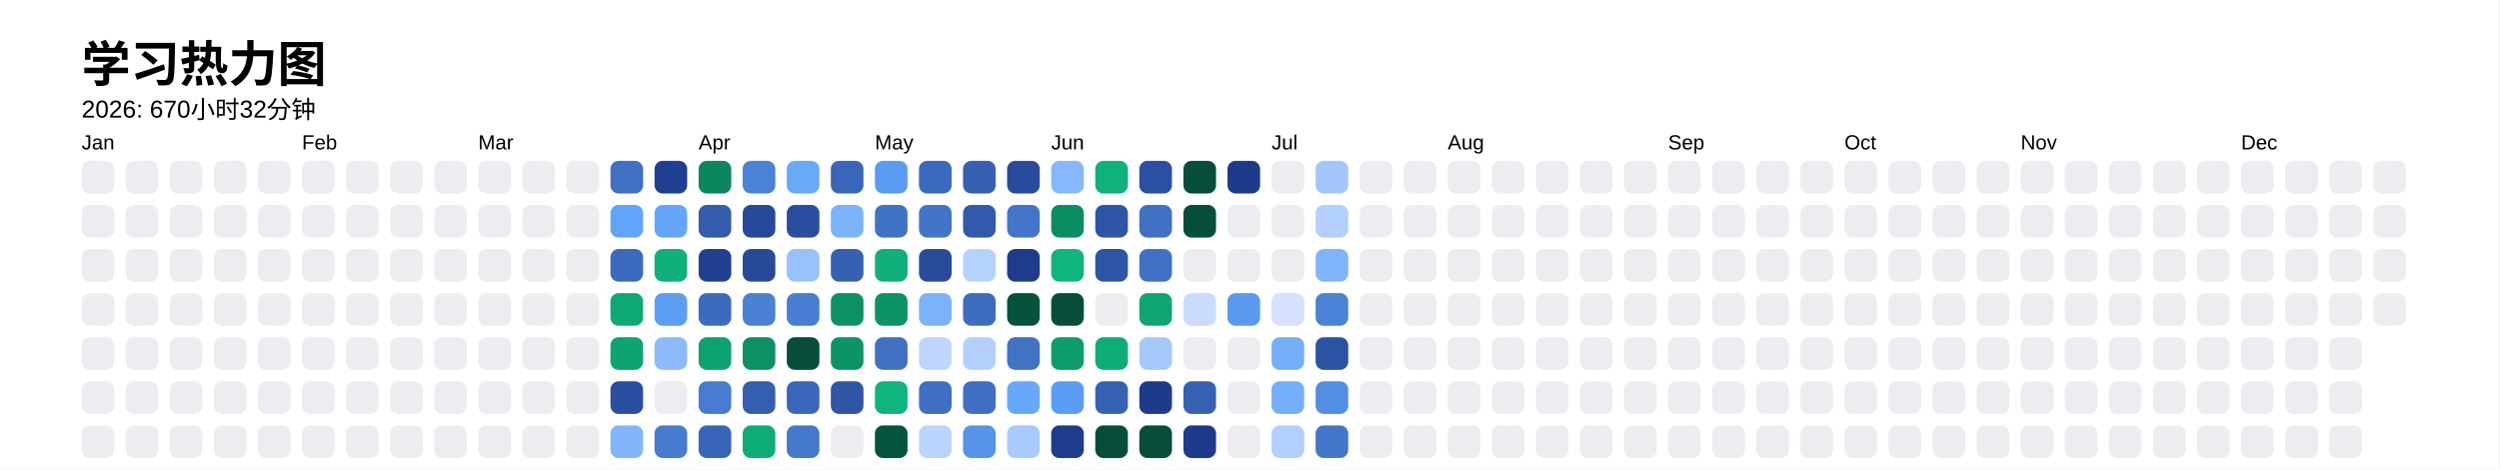
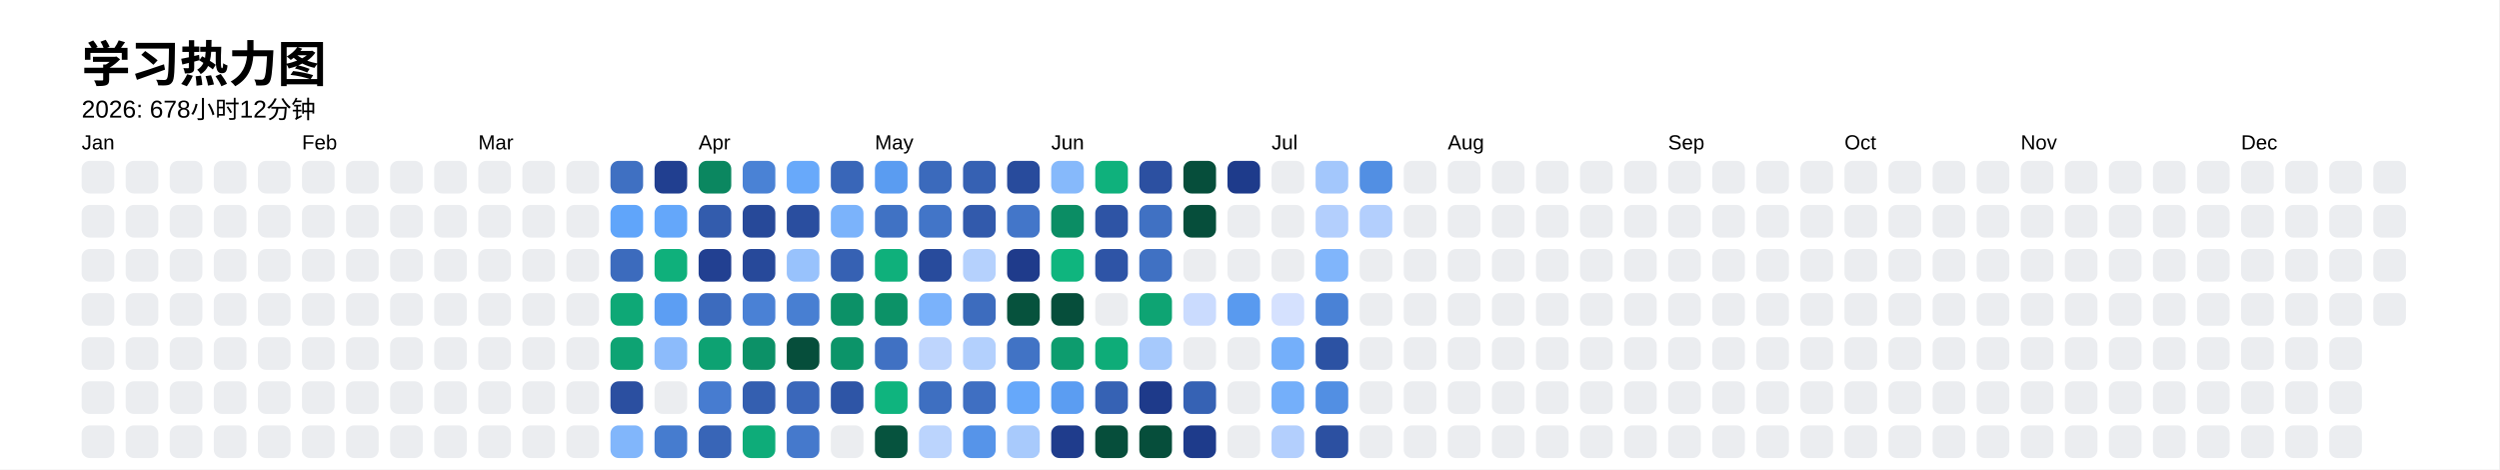
<svg xmlns="http://www.w3.org/2000/svg" style="background-color:white;" baseProfile="full" height="57.5mm" version="1.1" viewBox="0,0,306.2,57.5" width="306.2mm">
  <defs />
  <rect fill="#FFFFFF" height="57.5" width="306.2" x="0" y="0" />
  <text fill="#000000" style="font-size:6px; font-family:Arial; font-weight:bold;" x="10" y="10">学习热力图</text>
-   <text fill="#000000" style="font-size:3px; font-family:Arial;" x="10" y="14.4">2026: 670小时32分钟</text>
+   <text fill="#000000" style="font-size:3px; font-family:Arial;" x="10" y="14.4">2026: 678小时12分钟</text>
  <text fill="#000000" style="font-size:2.5px; font-family:Arial" x="10" y="18.3">Jan</text>
  <rect fill="#ebedf0" height="4" rx="1" ry="1" width="4" x="10" y="19.7" />
  <rect fill="#ebedf0" height="4" rx="1" ry="1" width="4" x="10" y="25.1" />
  <rect fill="#ebedf0" height="4" rx="1" ry="1" width="4" x="10" y="30.5" />
  <rect fill="#ebedf0" height="4" rx="1" ry="1" width="4" x="10" y="35.9" />
  <rect fill="#ebedf0" height="4" rx="1" ry="1" width="4" x="10" y="41.3" />
  <rect fill="#ebedf0" height="4" rx="1" ry="1" width="4" x="10" y="46.7" />
  <rect fill="#ebedf0" height="4" rx="1" ry="1" width="4" x="10" y="52.1" />
  <rect fill="#ebedf0" height="4" rx="1" ry="1" width="4" x="15.4" y="19.7" />
  <rect fill="#ebedf0" height="4" rx="1" ry="1" width="4" x="15.4" y="25.1" />
  <rect fill="#ebedf0" height="4" rx="1" ry="1" width="4" x="15.4" y="30.5" />
  <rect fill="#ebedf0" height="4" rx="1" ry="1" width="4" x="15.4" y="35.9" />
  <rect fill="#ebedf0" height="4" rx="1" ry="1" width="4" x="15.4" y="41.3" />
  <rect fill="#ebedf0" height="4" rx="1" ry="1" width="4" x="15.4" y="46.7" />
  <rect fill="#ebedf0" height="4" rx="1" ry="1" width="4" x="15.4" y="52.1" />
  <rect fill="#ebedf0" height="4" rx="1" ry="1" width="4" x="20.8" y="19.7" />
  <rect fill="#ebedf0" height="4" rx="1" ry="1" width="4" x="20.8" y="25.1" />
  <rect fill="#ebedf0" height="4" rx="1" ry="1" width="4" x="20.8" y="30.5" />
  <rect fill="#ebedf0" height="4" rx="1" ry="1" width="4" x="20.8" y="35.9" />
  <rect fill="#ebedf0" height="4" rx="1" ry="1" width="4" x="20.8" y="41.3" />
  <rect fill="#ebedf0" height="4" rx="1" ry="1" width="4" x="20.8" y="46.7" />
  <rect fill="#ebedf0" height="4" rx="1" ry="1" width="4" x="20.8" y="52.1" />
  <rect fill="#ebedf0" height="4" rx="1" ry="1" width="4" x="26.2" y="19.7" />
  <rect fill="#ebedf0" height="4" rx="1" ry="1" width="4" x="26.2" y="25.1" />
  <rect fill="#ebedf0" height="4" rx="1" ry="1" width="4" x="26.2" y="30.5" />
  <rect fill="#ebedf0" height="4" rx="1" ry="1" width="4" x="26.2" y="35.9" />
  <rect fill="#ebedf0" height="4" rx="1" ry="1" width="4" x="26.2" y="41.3" />
  <rect fill="#ebedf0" height="4" rx="1" ry="1" width="4" x="26.2" y="46.7" />
  <rect fill="#ebedf0" height="4" rx="1" ry="1" width="4" x="26.2" y="52.1" />
  <rect fill="#ebedf0" height="4" rx="1" ry="1" width="4" x="31.6" y="19.7" />
  <rect fill="#ebedf0" height="4" rx="1" ry="1" width="4" x="31.6" y="25.1" />
  <rect fill="#ebedf0" height="4" rx="1" ry="1" width="4" x="31.6" y="30.5" />
  <rect fill="#ebedf0" height="4" rx="1" ry="1" width="4" x="31.6" y="35.9" />
  <rect fill="#ebedf0" height="4" rx="1" ry="1" width="4" x="31.6" y="41.3" />
  <rect fill="#ebedf0" height="4" rx="1" ry="1" width="4" x="31.6" y="46.7" />
  <rect fill="#ebedf0" height="4" rx="1" ry="1" width="4" x="31.6" y="52.1" />
  <text fill="#000000" style="font-size:2.5px; font-family:Arial" x="37.0" y="18.3">Feb</text>
  <rect fill="#ebedf0" height="4" rx="1" ry="1" width="4" x="37.0" y="19.7" />
  <rect fill="#ebedf0" height="4" rx="1" ry="1" width="4" x="37.0" y="25.1" />
  <rect fill="#ebedf0" height="4" rx="1" ry="1" width="4" x="37.0" y="30.5" />
  <rect fill="#ebedf0" height="4" rx="1" ry="1" width="4" x="37.0" y="35.9" />
  <rect fill="#ebedf0" height="4" rx="1" ry="1" width="4" x="37.0" y="41.3" />
  <rect fill="#ebedf0" height="4" rx="1" ry="1" width="4" x="37.0" y="46.7" />
  <rect fill="#ebedf0" height="4" rx="1" ry="1" width="4" x="37.0" y="52.1" />
  <rect fill="#ebedf0" height="4" rx="1" ry="1" width="4" x="42.4" y="19.7" />
  <rect fill="#ebedf0" height="4" rx="1" ry="1" width="4" x="42.4" y="25.1" />
  <rect fill="#ebedf0" height="4" rx="1" ry="1" width="4" x="42.4" y="30.5" />
  <rect fill="#ebedf0" height="4" rx="1" ry="1" width="4" x="42.4" y="35.9" />
  <rect fill="#ebedf0" height="4" rx="1" ry="1" width="4" x="42.4" y="41.3" />
  <rect fill="#ebedf0" height="4" rx="1" ry="1" width="4" x="42.4" y="46.7" />
  <rect fill="#ebedf0" height="4" rx="1" ry="1" width="4" x="42.4" y="52.1" />
  <rect fill="#ebedf0" height="4" rx="1" ry="1" width="4" x="47.8" y="19.7" />
  <rect fill="#ebedf0" height="4" rx="1" ry="1" width="4" x="47.8" y="25.1" />
  <rect fill="#ebedf0" height="4" rx="1" ry="1" width="4" x="47.8" y="30.5" />
  <rect fill="#ebedf0" height="4" rx="1" ry="1" width="4" x="47.8" y="35.9" />
  <rect fill="#ebedf0" height="4" rx="1" ry="1" width="4" x="47.8" y="41.3" />
  <rect fill="#ebedf0" height="4" rx="1" ry="1" width="4" x="47.8" y="46.7" />
  <rect fill="#ebedf0" height="4" rx="1" ry="1" width="4" x="47.8" y="52.1" />
  <rect fill="#ebedf0" height="4" rx="1" ry="1" width="4" x="53.2" y="19.7" />
  <rect fill="#ebedf0" height="4" rx="1" ry="1" width="4" x="53.2" y="25.1" />
  <rect fill="#ebedf0" height="4" rx="1" ry="1" width="4" x="53.2" y="30.5" />
  <rect fill="#ebedf0" height="4" rx="1" ry="1" width="4" x="53.2" y="35.9" />
  <rect fill="#ebedf0" height="4" rx="1" ry="1" width="4" x="53.2" y="41.3" />
  <rect fill="#ebedf0" height="4" rx="1" ry="1" width="4" x="53.2" y="46.7" />
  <rect fill="#ebedf0" height="4" rx="1" ry="1" width="4" x="53.2" y="52.1" />
  <text fill="#000000" style="font-size:2.5px; font-family:Arial" x="58.6" y="18.3">Mar</text>
  <rect fill="#ebedf0" height="4" rx="1" ry="1" width="4" x="58.6" y="19.7" />
  <rect fill="#ebedf0" height="4" rx="1" ry="1" width="4" x="58.6" y="25.1" />
  <rect fill="#ebedf0" height="4" rx="1" ry="1" width="4" x="58.6" y="30.5" />
  <rect fill="#ebedf0" height="4" rx="1" ry="1" width="4" x="58.6" y="35.9" />
  <rect fill="#ebedf0" height="4" rx="1" ry="1" width="4" x="58.6" y="41.3" />
  <rect fill="#ebedf0" height="4" rx="1" ry="1" width="4" x="58.6" y="46.7" />
  <rect fill="#ebedf0" height="4" rx="1" ry="1" width="4" x="58.6" y="52.1" />
  <rect fill="#ebedf0" height="4" rx="1" ry="1" width="4" x="64" y="19.7" />
  <rect fill="#ebedf0" height="4" rx="1" ry="1" width="4" x="64" y="25.1" />
  <rect fill="#ebedf0" height="4" rx="1" ry="1" width="4" x="64" y="30.5" />
  <rect fill="#ebedf0" height="4" rx="1" ry="1" width="4" x="64" y="35.9" />
  <rect fill="#ebedf0" height="4" rx="1" ry="1" width="4" x="64" y="41.3" />
  <rect fill="#ebedf0" height="4" rx="1" ry="1" width="4" x="64" y="46.7" />
  <rect fill="#ebedf0" height="4" rx="1" ry="1" width="4" x="64" y="52.1" />
  <rect fill="#ebedf0" height="4" rx="1" ry="1" width="4" x="69.4" y="19.7" />
  <rect fill="#ebedf0" height="4" rx="1" ry="1" width="4" x="69.4" y="25.1" />
  <rect fill="#ebedf0" height="4" rx="1" ry="1" width="4" x="69.4" y="30.5" />
  <rect fill="#ebedf0" height="4" rx="1" ry="1" width="4" x="69.4" y="35.9" />
  <rect fill="#ebedf0" height="4" rx="1" ry="1" width="4" x="69.4" y="41.3" />
  <rect fill="#ebedf0" height="4" rx="1" ry="1" width="4" x="69.4" y="46.7" />
  <rect fill="#ebedf0" height="4" rx="1" ry="1" width="4" x="69.4" y="52.1" />
  <rect fill="#3f70c2" height="4" rx="1" ry="1" width="4" x="74.8" y="19.7" />
  <rect fill="#60a5fa" height="4" rx="1" ry="1" width="4" x="74.8" y="25.1" />
  <rect fill="#3c6bbd" height="4" rx="1" ry="1" width="4" x="74.8" y="30.5" />
  <rect fill="#0ea876" height="4" rx="1" ry="1" width="4" x="74.8" y="35.9" />
  <rect fill="#0ea373" height="4" rx="1" ry="1" width="4" x="74.8" y="41.3" />
  <rect fill="#2b4fa0" height="4" rx="1" ry="1" width="4" x="74.8" y="46.7" />
  <rect fill="#81b6fb" height="4" rx="1" ry="1" width="4" x="74.8" y="52.1" />
  <rect fill="#213f90" height="4" rx="1" ry="1" width="4" x="80.2" y="19.7" />
  <rect fill="#64a7fa" height="4" rx="1" ry="1" width="4" x="80.2" y="25.1" />
  <rect fill="#0fb07b" height="4" rx="1" ry="1" width="4" x="80.2" y="30.5" />
  <rect fill="#5c9ef3" height="4" rx="1" ry="1" width="4" x="80.2" y="35.9" />
  <rect fill="#8cbbfb" height="4" rx="1" ry="1" width="4" x="80.2" y="41.3" />
  <rect fill="#ebedf0" height="4" rx="1" ry="1" width="4" x="80.2" y="46.7" />
  <rect fill="#467ccf" height="4" rx="1" ry="1" width="4" x="80.2" y="52.1" />
  <text fill="#000000" style="font-size:2.5px; font-family:Arial" x="85.6" y="18.3">Apr</text>
  <rect fill="#0b8760" height="4" rx="1" ry="1" width="4" x="85.6" y="19.7" />
  <rect fill="#335cad" height="4" rx="1" ry="1" width="4" x="85.6" y="25.1" />
  <rect fill="#224091" height="4" rx="1" ry="1" width="4" x="85.6" y="30.5" />
  <rect fill="#3c6bbe" height="4" rx="1" ry="1" width="4" x="85.6" y="35.9" />
  <rect fill="#0da272" height="4" rx="1" ry="1" width="4" x="85.6" y="41.3" />
  <rect fill="#477cd0" height="4" rx="1" ry="1" width="4" x="85.6" y="46.7" />
  <rect fill="#3865b7" height="4" rx="1" ry="1" width="4" x="85.6" y="52.1" />
  <rect fill="#4a82d5" height="4" rx="1" ry="1" width="4" x="91" y="19.7" />
  <rect fill="#274999" height="4" rx="1" ry="1" width="4" x="91" y="25.1" />
  <rect fill="#27499a" height="4" rx="1" ry="1" width="4" x="91" y="30.5" />
  <rect fill="#4a81d5" height="4" rx="1" ry="1" width="4" x="91" y="35.9" />
  <rect fill="#0c9167" height="4" rx="1" ry="1" width="4" x="91" y="41.3" />
  <rect fill="#345fb0" height="4" rx="1" ry="1" width="4" x="91" y="46.7" />
  <rect fill="#0eac79" height="4" rx="1" ry="1" width="4" x="91" y="52.1" />
  <rect fill="#68a9fa" height="4" rx="1" ry="1" width="4" x="96.4" y="19.7" />
  <rect fill="#2a4e9f" height="4" rx="1" ry="1" width="4" x="96.4" y="25.1" />
  <rect fill="#98c2fc" height="4" rx="1" ry="1" width="4" x="96.4" y="30.5" />
  <rect fill="#487fd2" height="4" rx="1" ry="1" width="4" x="96.4" y="35.9" />
  <rect fill="#064e3b" height="4" rx="1" ry="1" width="4" x="96.4" y="41.3" />
  <rect fill="#3a67ba" height="4" rx="1" ry="1" width="4" x="96.4" y="46.7" />
  <rect fill="#4579cc" height="4" rx="1" ry="1" width="4" x="96.4" y="52.1" />
  <rect fill="#3966b8" height="4" rx="1" ry="1" width="4" x="101.8" y="19.7" />
  <rect fill="#7bb3fb" height="4" rx="1" ry="1" width="4" x="101.8" y="25.1" />
  <rect fill="#3661b3" height="4" rx="1" ry="1" width="4" x="101.8" y="30.5" />
  <rect fill="#0c9167" height="4" rx="1" ry="1" width="4" x="101.8" y="35.9" />
  <rect fill="#0c9469" height="4" rx="1" ry="1" width="4" x="101.8" y="41.3" />
  <rect fill="#2e55a6" height="4" rx="1" ry="1" width="4" x="101.8" y="46.7" />
  <rect fill="#ebedf0" height="4" rx="1" ry="1" width="4" x="101.8" y="52.1" />
  <text fill="#000000" style="font-size:2.5px; font-family:Arial" x="107.2" y="18.3">May</text>
  <rect fill="#5a9cf1" height="4" rx="1" ry="1" width="4" x="107.2" y="19.7" />
  <rect fill="#4072c4" height="4" rx="1" ry="1" width="4" x="107.2" y="25.1" />
  <rect fill="#0fb07b" height="4" rx="1" ry="1" width="4" x="107.2" y="30.5" />
  <rect fill="#0c9267" height="4" rx="1" ry="1" width="4" x="107.2" y="35.9" />
  <rect fill="#4071c3" height="4" rx="1" ry="1" width="4" x="107.2" y="41.3" />
  <rect fill="#0fb47e" height="4" rx="1" ry="1" width="4" x="107.2" y="46.7" />
  <rect fill="#06533e" height="4" rx="1" ry="1" width="4" x="107.2" y="52.1" />
  <rect fill="#3b6abc" height="4" rx="1" ry="1" width="4" x="112.6" y="19.7" />
  <rect fill="#4275c8" height="4" rx="1" ry="1" width="4" x="112.6" y="25.1" />
  <rect fill="#284b9c" height="4" rx="1" ry="1" width="4" x="112.6" y="30.5" />
  <rect fill="#7ab2fb" height="4" rx="1" ry="1" width="4" x="112.6" y="35.9" />
  <rect fill="#bed5fd" height="4" rx="1" ry="1" width="4" x="112.6" y="41.3" />
  <rect fill="#3e6fc1" height="4" rx="1" ry="1" width="4" x="112.6" y="46.7" />
  <rect fill="#bbd4fd" height="4" rx="1" ry="1" width="4" x="112.6" y="52.1" />
  <rect fill="#3661b3" height="4" rx="1" ry="1" width="4" x="118" y="19.7" />
  <rect fill="#325aac" height="4" rx="1" ry="1" width="4" x="118" y="25.1" />
  <rect fill="#b5d1fd" height="4" rx="1" ry="1" width="4" x="118" y="30.5" />
  <rect fill="#3d6cbe" height="4" rx="1" ry="1" width="4" x="118" y="35.9" />
  <rect fill="#b3d0fd" height="4" rx="1" ry="1" width="4" x="118" y="41.3" />
  <rect fill="#3f6fc2" height="4" rx="1" ry="1" width="4" x="118" y="46.7" />
  <rect fill="#5694e9" height="4" rx="1" ry="1" width="4" x="118" y="52.1" />
  <rect fill="#284b9c" height="4" rx="1" ry="1" width="4" x="123.4" y="19.7" />
  <rect fill="#4376c9" height="4" rx="1" ry="1" width="4" x="123.4" y="25.1" />
  <rect fill="#1f3b8b" height="4" rx="1" ry="1" width="4" x="123.4" y="30.5" />
  <rect fill="#06523d" height="4" rx="1" ry="1" width="4" x="123.4" y="35.9" />
  <rect fill="#4173c5" height="4" rx="1" ry="1" width="4" x="123.4" y="41.3" />
  <rect fill="#66a8fa" height="4" rx="1" ry="1" width="4" x="123.4" y="46.7" />
  <rect fill="#a8cafc" height="4" rx="1" ry="1" width="4" x="123.4" y="52.1" />
  <text fill="#000000" style="font-size:2.5px; font-family:Arial" x="128.8" y="18.3">Jun</text>
  <rect fill="#86b9fb" height="4" rx="1" ry="1" width="4" x="128.8" y="19.7" />
  <rect fill="#0b8d64" height="4" rx="1" ry="1" width="4" x="128.8" y="25.1" />
  <rect fill="#0fb57e" height="4" rx="1" ry="1" width="4" x="128.8" y="30.5" />
  <rect fill="#064e3b" height="4" rx="1" ry="1" width="4" x="128.8" y="35.9" />
  <rect fill="#0d9c6e" height="4" rx="1" ry="1" width="4" x="128.8" y="41.3" />
  <rect fill="#5b9df2" height="4" rx="1" ry="1" width="4" x="128.8" y="46.7" />
  <rect fill="#1f3c8c" height="4" rx="1" ry="1" width="4" x="128.8" y="52.1" />
  <rect fill="#0fb17c" height="4" rx="1" ry="1" width="4" x="134.2" y="19.7" />
  <rect fill="#2e54a5" height="4" rx="1" ry="1" width="4" x="134.2" y="25.1" />
  <rect fill="#2e54a6" height="4" rx="1" ry="1" width="4" x="134.2" y="30.5" />
  <rect fill="#ebedf0" height="4" rx="1" ry="1" width="4" x="134.2" y="35.9" />
  <rect fill="#0eac78" height="4" rx="1" ry="1" width="4" x="134.2" y="41.3" />
  <rect fill="#3662b4" height="4" rx="1" ry="1" width="4" x="134.2" y="46.7" />
  <rect fill="#064e3b" height="4" rx="1" ry="1" width="4" x="134.2" y="52.1" />
  <rect fill="#2c50a1" height="4" rx="1" ry="1" width="4" x="139.6" y="19.7" />
  <rect fill="#4071c3" height="4" rx="1" ry="1" width="4" x="139.6" y="25.1" />
  <rect fill="#4071c3" height="4" rx="1" ry="1" width="4" x="139.6" y="30.5" />
  <rect fill="#0ea473" height="4" rx="1" ry="1" width="4" x="139.6" y="35.9" />
  <rect fill="#a6c9fc" height="4" rx="1" ry="1" width="4" x="139.6" y="41.3" />
  <rect fill="#1e3a8a" height="4" rx="1" ry="1" width="4" x="139.6" y="46.7" />
  <rect fill="#064e3b" height="4" rx="1" ry="1" width="4" x="139.6" y="52.1" />
  <rect fill="#064e3b" height="4" rx="1" ry="1" width="4" x="145" y="19.7" />
  <rect fill="#064e3b" height="4" rx="1" ry="1" width="4" x="145" y="25.1" />
  <rect fill="#ebedf0" height="4" rx="1" ry="1" width="4" x="145" y="30.5" />
  <rect fill="#cadbfe" height="4" rx="1" ry="1" width="4" x="145" y="35.9" />
  <rect fill="#ebedf0" height="4" rx="1" ry="1" width="4" x="145" y="41.3" />
  <rect fill="#3662b4" height="4" rx="1" ry="1" width="4" x="145" y="46.7" />
  <rect fill="#1e3b8b" height="4" rx="1" ry="1" width="4" x="145" y="52.1" />
  <rect fill="#1e3b8b" height="4" rx="1" ry="1" width="4" x="150.4" y="19.7" />
  <rect fill="#ebedf0" height="4" rx="1" ry="1" width="4" x="150.4" y="25.1" />
  <rect fill="#ebedf0" height="4" rx="1" ry="1" width="4" x="150.4" y="30.5" />
  <rect fill="#599aef" height="4" rx="1" ry="1" width="4" x="150.4" y="35.9" />
  <rect fill="#ebedf0" height="4" rx="1" ry="1" width="4" x="150.4" y="41.3" />
  <rect fill="#ebedf0" height="4" rx="1" ry="1" width="4" x="150.4" y="46.7" />
  <rect fill="#ebedf0" height="4" rx="1" ry="1" width="4" x="150.4" y="52.1" />
  <text fill="#000000" style="font-size:2.5px; font-family:Arial" x="155.8" y="18.3">Jul</text>
  <rect fill="#ebedf0" height="4" rx="1" ry="1" width="4" x="155.8" y="19.7" />
  <rect fill="#ebedf0" height="4" rx="1" ry="1" width="4" x="155.8" y="25.1" />
  <rect fill="#ebedf0" height="4" rx="1" ry="1" width="4" x="155.8" y="30.5" />
  <rect fill="#d5e1fe" height="4" rx="1" ry="1" width="4" x="155.8" y="35.9" />
  <rect fill="#74affa" height="4" rx="1" ry="1" width="4" x="155.8" y="41.3" />
  <rect fill="#74affa" height="4" rx="1" ry="1" width="4" x="155.8" y="46.7" />
  <rect fill="#b3cffd" height="4" rx="1" ry="1" width="4" x="155.8" y="52.1" />
  <rect fill="#a3c7fc" height="4" rx="1" ry="1" width="4" x="161.2" y="19.7" />
  <rect fill="#b3cffd" height="4" rx="1" ry="1" width="4" x="161.2" y="25.1" />
  <rect fill="#80b5fb" height="4" rx="1" ry="1" width="4" x="161.2" y="30.5" />
  <rect fill="#4a82d6" height="4" rx="1" ry="1" width="4" x="161.2" y="35.9" />
  <rect fill="#2c52a3" height="4" rx="1" ry="1" width="4" x="161.2" y="41.3" />
  <rect fill="#528fe3" height="4" rx="1" ry="1" width="4" x="161.2" y="46.7" />
-   <rect fill="#4377ca" height="4" rx="1" ry="1" width="4" x="161.2" y="52.1" />
-   <rect fill="#ebedf0" height="4" rx="1" ry="1" width="4" x="166.6" y="19.7" />
-   <rect fill="#ebedf0" height="4" rx="1" ry="1" width="4" x="166.6" y="25.1" />
+   <rect fill="#2c50a1" height="4" rx="1" ry="1" width="4" x="161.2" y="52.1" />
+   <rect fill="#528fe3" height="4" rx="1" ry="1" width="4" x="166.6" y="19.7" />
+   <rect fill="#b3cffd" height="4" rx="1" ry="1" width="4" x="166.6" y="25.1" />
  <rect fill="#ebedf0" height="4" rx="1" ry="1" width="4" x="166.6" y="30.5" />
  <rect fill="#ebedf0" height="4" rx="1" ry="1" width="4" x="166.6" y="35.9" />
  <rect fill="#ebedf0" height="4" rx="1" ry="1" width="4" x="166.6" y="41.3" />
  <rect fill="#ebedf0" height="4" rx="1" ry="1" width="4" x="166.6" y="46.7" />
  <rect fill="#ebedf0" height="4" rx="1" ry="1" width="4" x="166.6" y="52.1" />
  <rect fill="#ebedf0" height="4" rx="1" ry="1" width="4" x="172" y="19.7" />
  <rect fill="#ebedf0" height="4" rx="1" ry="1" width="4" x="172" y="25.1" />
  <rect fill="#ebedf0" height="4" rx="1" ry="1" width="4" x="172" y="30.5" />
  <rect fill="#ebedf0" height="4" rx="1" ry="1" width="4" x="172" y="35.9" />
  <rect fill="#ebedf0" height="4" rx="1" ry="1" width="4" x="172" y="41.3" />
  <rect fill="#ebedf0" height="4" rx="1" ry="1" width="4" x="172" y="46.7" />
  <rect fill="#ebedf0" height="4" rx="1" ry="1" width="4" x="172" y="52.1" />
  <text fill="#000000" style="font-size:2.5px; font-family:Arial" x="177.4" y="18.3">Aug</text>
  <rect fill="#ebedf0" height="4" rx="1" ry="1" width="4" x="177.4" y="19.7" />
  <rect fill="#ebedf0" height="4" rx="1" ry="1" width="4" x="177.4" y="25.1" />
  <rect fill="#ebedf0" height="4" rx="1" ry="1" width="4" x="177.4" y="30.5" />
  <rect fill="#ebedf0" height="4" rx="1" ry="1" width="4" x="177.4" y="35.9" />
  <rect fill="#ebedf0" height="4" rx="1" ry="1" width="4" x="177.4" y="41.3" />
  <rect fill="#ebedf0" height="4" rx="1" ry="1" width="4" x="177.4" y="46.7" />
  <rect fill="#ebedf0" height="4" rx="1" ry="1" width="4" x="177.4" y="52.1" />
  <rect fill="#ebedf0" height="4" rx="1" ry="1" width="4" x="182.8" y="19.7" />
  <rect fill="#ebedf0" height="4" rx="1" ry="1" width="4" x="182.8" y="25.1" />
  <rect fill="#ebedf0" height="4" rx="1" ry="1" width="4" x="182.8" y="30.5" />
  <rect fill="#ebedf0" height="4" rx="1" ry="1" width="4" x="182.8" y="35.9" />
  <rect fill="#ebedf0" height="4" rx="1" ry="1" width="4" x="182.8" y="41.3" />
  <rect fill="#ebedf0" height="4" rx="1" ry="1" width="4" x="182.8" y="46.7" />
  <rect fill="#ebedf0" height="4" rx="1" ry="1" width="4" x="182.8" y="52.1" />
  <rect fill="#ebedf0" height="4" rx="1" ry="1" width="4" x="188.2" y="19.7" />
  <rect fill="#ebedf0" height="4" rx="1" ry="1" width="4" x="188.2" y="25.1" />
  <rect fill="#ebedf0" height="4" rx="1" ry="1" width="4" x="188.2" y="30.5" />
  <rect fill="#ebedf0" height="4" rx="1" ry="1" width="4" x="188.2" y="35.9" />
  <rect fill="#ebedf0" height="4" rx="1" ry="1" width="4" x="188.2" y="41.3" />
  <rect fill="#ebedf0" height="4" rx="1" ry="1" width="4" x="188.2" y="46.7" />
  <rect fill="#ebedf0" height="4" rx="1" ry="1" width="4" x="188.2" y="52.1" />
  <rect fill="#ebedf0" height="4" rx="1" ry="1" width="4" x="193.6" y="19.7" />
  <rect fill="#ebedf0" height="4" rx="1" ry="1" width="4" x="193.6" y="25.1" />
  <rect fill="#ebedf0" height="4" rx="1" ry="1" width="4" x="193.6" y="30.5" />
  <rect fill="#ebedf0" height="4" rx="1" ry="1" width="4" x="193.6" y="35.9" />
  <rect fill="#ebedf0" height="4" rx="1" ry="1" width="4" x="193.6" y="41.3" />
  <rect fill="#ebedf0" height="4" rx="1" ry="1" width="4" x="193.6" y="46.7" />
  <rect fill="#ebedf0" height="4" rx="1" ry="1" width="4" x="193.6" y="52.1" />
  <rect fill="#ebedf0" height="4" rx="1" ry="1" width="4" x="199" y="19.7" />
  <rect fill="#ebedf0" height="4" rx="1" ry="1" width="4" x="199" y="25.1" />
  <rect fill="#ebedf0" height="4" rx="1" ry="1" width="4" x="199" y="30.5" />
  <rect fill="#ebedf0" height="4" rx="1" ry="1" width="4" x="199" y="35.9" />
  <rect fill="#ebedf0" height="4" rx="1" ry="1" width="4" x="199" y="41.3" />
  <rect fill="#ebedf0" height="4" rx="1" ry="1" width="4" x="199" y="46.7" />
  <rect fill="#ebedf0" height="4" rx="1" ry="1" width="4" x="199" y="52.1" />
  <text fill="#000000" style="font-size:2.5px; font-family:Arial" x="204.4" y="18.3">Sep</text>
  <rect fill="#ebedf0" height="4" rx="1" ry="1" width="4" x="204.4" y="19.7" />
  <rect fill="#ebedf0" height="4" rx="1" ry="1" width="4" x="204.4" y="25.1" />
  <rect fill="#ebedf0" height="4" rx="1" ry="1" width="4" x="204.4" y="30.5" />
  <rect fill="#ebedf0" height="4" rx="1" ry="1" width="4" x="204.4" y="35.9" />
  <rect fill="#ebedf0" height="4" rx="1" ry="1" width="4" x="204.4" y="41.3" />
  <rect fill="#ebedf0" height="4" rx="1" ry="1" width="4" x="204.4" y="46.7" />
  <rect fill="#ebedf0" height="4" rx="1" ry="1" width="4" x="204.4" y="52.1" />
  <rect fill="#ebedf0" height="4" rx="1" ry="1" width="4" x="209.8" y="19.7" />
  <rect fill="#ebedf0" height="4" rx="1" ry="1" width="4" x="209.8" y="25.1" />
  <rect fill="#ebedf0" height="4" rx="1" ry="1" width="4" x="209.8" y="30.5" />
  <rect fill="#ebedf0" height="4" rx="1" ry="1" width="4" x="209.8" y="35.9" />
  <rect fill="#ebedf0" height="4" rx="1" ry="1" width="4" x="209.8" y="41.3" />
  <rect fill="#ebedf0" height="4" rx="1" ry="1" width="4" x="209.8" y="46.7" />
  <rect fill="#ebedf0" height="4" rx="1" ry="1" width="4" x="209.8" y="52.1" />
  <rect fill="#ebedf0" height="4" rx="1" ry="1" width="4" x="215.2" y="19.7" />
  <rect fill="#ebedf0" height="4" rx="1" ry="1" width="4" x="215.2" y="25.1" />
  <rect fill="#ebedf0" height="4" rx="1" ry="1" width="4" x="215.2" y="30.5" />
  <rect fill="#ebedf0" height="4" rx="1" ry="1" width="4" x="215.2" y="35.9" />
  <rect fill="#ebedf0" height="4" rx="1" ry="1" width="4" x="215.2" y="41.3" />
  <rect fill="#ebedf0" height="4" rx="1" ry="1" width="4" x="215.2" y="46.7" />
  <rect fill="#ebedf0" height="4" rx="1" ry="1" width="4" x="215.2" y="52.1" />
  <rect fill="#ebedf0" height="4" rx="1" ry="1" width="4" x="220.6" y="19.7" />
  <rect fill="#ebedf0" height="4" rx="1" ry="1" width="4" x="220.6" y="25.1" />
  <rect fill="#ebedf0" height="4" rx="1" ry="1" width="4" x="220.6" y="30.5" />
  <rect fill="#ebedf0" height="4" rx="1" ry="1" width="4" x="220.6" y="35.9" />
  <rect fill="#ebedf0" height="4" rx="1" ry="1" width="4" x="220.6" y="41.3" />
  <rect fill="#ebedf0" height="4" rx="1" ry="1" width="4" x="220.6" y="46.7" />
  <rect fill="#ebedf0" height="4" rx="1" ry="1" width="4" x="220.6" y="52.1" />
  <text fill="#000000" style="font-size:2.5px; font-family:Arial" x="226" y="18.3">Oct</text>
  <rect fill="#ebedf0" height="4" rx="1" ry="1" width="4" x="226" y="19.7" />
  <rect fill="#ebedf0" height="4" rx="1" ry="1" width="4" x="226" y="25.1" />
  <rect fill="#ebedf0" height="4" rx="1" ry="1" width="4" x="226" y="30.5" />
  <rect fill="#ebedf0" height="4" rx="1" ry="1" width="4" x="226" y="35.9" />
  <rect fill="#ebedf0" height="4" rx="1" ry="1" width="4" x="226" y="41.3" />
  <rect fill="#ebedf0" height="4" rx="1" ry="1" width="4" x="226" y="46.7" />
  <rect fill="#ebedf0" height="4" rx="1" ry="1" width="4" x="226" y="52.1" />
  <rect fill="#ebedf0" height="4" rx="1" ry="1" width="4" x="231.4" y="19.7" />
  <rect fill="#ebedf0" height="4" rx="1" ry="1" width="4" x="231.4" y="25.1" />
  <rect fill="#ebedf0" height="4" rx="1" ry="1" width="4" x="231.4" y="30.5" />
  <rect fill="#ebedf0" height="4" rx="1" ry="1" width="4" x="231.4" y="35.9" />
  <rect fill="#ebedf0" height="4" rx="1" ry="1" width="4" x="231.4" y="41.3" />
  <rect fill="#ebedf0" height="4" rx="1" ry="1" width="4" x="231.4" y="46.7" />
  <rect fill="#ebedf0" height="4" rx="1" ry="1" width="4" x="231.4" y="52.1" />
  <rect fill="#ebedf0" height="4" rx="1" ry="1" width="4" x="236.8" y="19.7" />
  <rect fill="#ebedf0" height="4" rx="1" ry="1" width="4" x="236.8" y="25.1" />
  <rect fill="#ebedf0" height="4" rx="1" ry="1" width="4" x="236.8" y="30.5" />
  <rect fill="#ebedf0" height="4" rx="1" ry="1" width="4" x="236.8" y="35.9" />
  <rect fill="#ebedf0" height="4" rx="1" ry="1" width="4" x="236.8" y="41.3" />
  <rect fill="#ebedf0" height="4" rx="1" ry="1" width="4" x="236.8" y="46.7" />
  <rect fill="#ebedf0" height="4" rx="1" ry="1" width="4" x="236.8" y="52.1" />
  <rect fill="#ebedf0" height="4" rx="1" ry="1" width="4" x="242.2" y="19.7" />
  <rect fill="#ebedf0" height="4" rx="1" ry="1" width="4" x="242.2" y="25.1" />
  <rect fill="#ebedf0" height="4" rx="1" ry="1" width="4" x="242.2" y="30.5" />
  <rect fill="#ebedf0" height="4" rx="1" ry="1" width="4" x="242.2" y="35.9" />
  <rect fill="#ebedf0" height="4" rx="1" ry="1" width="4" x="242.2" y="41.3" />
  <rect fill="#ebedf0" height="4" rx="1" ry="1" width="4" x="242.2" y="46.7" />
  <rect fill="#ebedf0" height="4" rx="1" ry="1" width="4" x="242.2" y="52.1" />
  <text fill="#000000" style="font-size:2.5px; font-family:Arial" x="247.6" y="18.3">Nov</text>
  <rect fill="#ebedf0" height="4" rx="1" ry="1" width="4" x="247.6" y="19.7" />
  <rect fill="#ebedf0" height="4" rx="1" ry="1" width="4" x="247.6" y="25.1" />
  <rect fill="#ebedf0" height="4" rx="1" ry="1" width="4" x="247.6" y="30.5" />
  <rect fill="#ebedf0" height="4" rx="1" ry="1" width="4" x="247.6" y="35.9" />
  <rect fill="#ebedf0" height="4" rx="1" ry="1" width="4" x="247.6" y="41.3" />
  <rect fill="#ebedf0" height="4" rx="1" ry="1" width="4" x="247.6" y="46.7" />
  <rect fill="#ebedf0" height="4" rx="1" ry="1" width="4" x="247.6" y="52.1" />
  <rect fill="#ebedf0" height="4" rx="1" ry="1" width="4" x="253" y="19.7" />
  <rect fill="#ebedf0" height="4" rx="1" ry="1" width="4" x="253" y="25.1" />
  <rect fill="#ebedf0" height="4" rx="1" ry="1" width="4" x="253" y="30.5" />
  <rect fill="#ebedf0" height="4" rx="1" ry="1" width="4" x="253" y="35.9" />
  <rect fill="#ebedf0" height="4" rx="1" ry="1" width="4" x="253" y="41.3" />
  <rect fill="#ebedf0" height="4" rx="1" ry="1" width="4" x="253" y="46.7" />
  <rect fill="#ebedf0" height="4" rx="1" ry="1" width="4" x="253" y="52.1" />
  <rect fill="#ebedf0" height="4" rx="1" ry="1" width="4" x="258.4" y="19.7" />
  <rect fill="#ebedf0" height="4" rx="1" ry="1" width="4" x="258.4" y="25.1" />
  <rect fill="#ebedf0" height="4" rx="1" ry="1" width="4" x="258.4" y="30.5" />
  <rect fill="#ebedf0" height="4" rx="1" ry="1" width="4" x="258.4" y="35.9" />
  <rect fill="#ebedf0" height="4" rx="1" ry="1" width="4" x="258.4" y="41.3" />
  <rect fill="#ebedf0" height="4" rx="1" ry="1" width="4" x="258.4" y="46.7" />
  <rect fill="#ebedf0" height="4" rx="1" ry="1" width="4" x="258.4" y="52.1" />
  <rect fill="#ebedf0" height="4" rx="1" ry="1" width="4" x="263.8" y="19.7" />
  <rect fill="#ebedf0" height="4" rx="1" ry="1" width="4" x="263.8" y="25.1" />
  <rect fill="#ebedf0" height="4" rx="1" ry="1" width="4" x="263.8" y="30.5" />
  <rect fill="#ebedf0" height="4" rx="1" ry="1" width="4" x="263.8" y="35.9" />
  <rect fill="#ebedf0" height="4" rx="1" ry="1" width="4" x="263.8" y="41.3" />
  <rect fill="#ebedf0" height="4" rx="1" ry="1" width="4" x="263.8" y="46.7" />
  <rect fill="#ebedf0" height="4" rx="1" ry="1" width="4" x="263.8" y="52.1" />
  <rect fill="#ebedf0" height="4" rx="1" ry="1" width="4" x="269.2" y="19.7" />
  <rect fill="#ebedf0" height="4" rx="1" ry="1" width="4" x="269.2" y="25.1" />
  <rect fill="#ebedf0" height="4" rx="1" ry="1" width="4" x="269.2" y="30.5" />
  <rect fill="#ebedf0" height="4" rx="1" ry="1" width="4" x="269.2" y="35.9" />
  <rect fill="#ebedf0" height="4" rx="1" ry="1" width="4" x="269.2" y="41.3" />
  <rect fill="#ebedf0" height="4" rx="1" ry="1" width="4" x="269.2" y="46.7" />
  <rect fill="#ebedf0" height="4" rx="1" ry="1" width="4" x="269.2" y="52.1" />
  <text fill="#000000" style="font-size:2.5px; font-family:Arial" x="274.6" y="18.3">Dec</text>
  <rect fill="#ebedf0" height="4" rx="1" ry="1" width="4" x="274.6" y="19.7" />
  <rect fill="#ebedf0" height="4" rx="1" ry="1" width="4" x="274.6" y="25.1" />
  <rect fill="#ebedf0" height="4" rx="1" ry="1" width="4" x="274.6" y="30.5" />
  <rect fill="#ebedf0" height="4" rx="1" ry="1" width="4" x="274.6" y="35.9" />
  <rect fill="#ebedf0" height="4" rx="1" ry="1" width="4" x="274.6" y="41.3" />
  <rect fill="#ebedf0" height="4" rx="1" ry="1" width="4" x="274.6" y="46.7" />
  <rect fill="#ebedf0" height="4" rx="1" ry="1" width="4" x="274.6" y="52.1" />
  <rect fill="#ebedf0" height="4" rx="1" ry="1" width="4" x="280" y="19.7" />
  <rect fill="#ebedf0" height="4" rx="1" ry="1" width="4" x="280" y="25.1" />
  <rect fill="#ebedf0" height="4" rx="1" ry="1" width="4" x="280" y="30.5" />
  <rect fill="#ebedf0" height="4" rx="1" ry="1" width="4" x="280" y="35.9" />
  <rect fill="#ebedf0" height="4" rx="1" ry="1" width="4" x="280" y="41.3" />
  <rect fill="#ebedf0" height="4" rx="1" ry="1" width="4" x="280" y="46.7" />
  <rect fill="#ebedf0" height="4" rx="1" ry="1" width="4" x="280" y="52.1" />
  <rect fill="#ebedf0" height="4" rx="1" ry="1" width="4" x="285.4" y="19.7" />
  <rect fill="#ebedf0" height="4" rx="1" ry="1" width="4" x="285.4" y="25.1" />
  <rect fill="#ebedf0" height="4" rx="1" ry="1" width="4" x="285.4" y="30.5" />
  <rect fill="#ebedf0" height="4" rx="1" ry="1" width="4" x="285.4" y="35.9" />
  <rect fill="#ebedf0" height="4" rx="1" ry="1" width="4" x="285.4" y="41.3" />
  <rect fill="#ebedf0" height="4" rx="1" ry="1" width="4" x="285.4" y="46.7" />
  <rect fill="#ebedf0" height="4" rx="1" ry="1" width="4" x="285.4" y="52.1" />
  <rect fill="#ebedf0" height="4" rx="1" ry="1" width="4" x="290.8" y="19.7" />
  <rect fill="#ebedf0" height="4" rx="1" ry="1" width="4" x="290.8" y="25.1" />
  <rect fill="#ebedf0" height="4" rx="1" ry="1" width="4" x="290.8" y="30.5" />
  <rect fill="#ebedf0" height="4" rx="1" ry="1" width="4" x="290.8" y="35.9" />
</svg>
